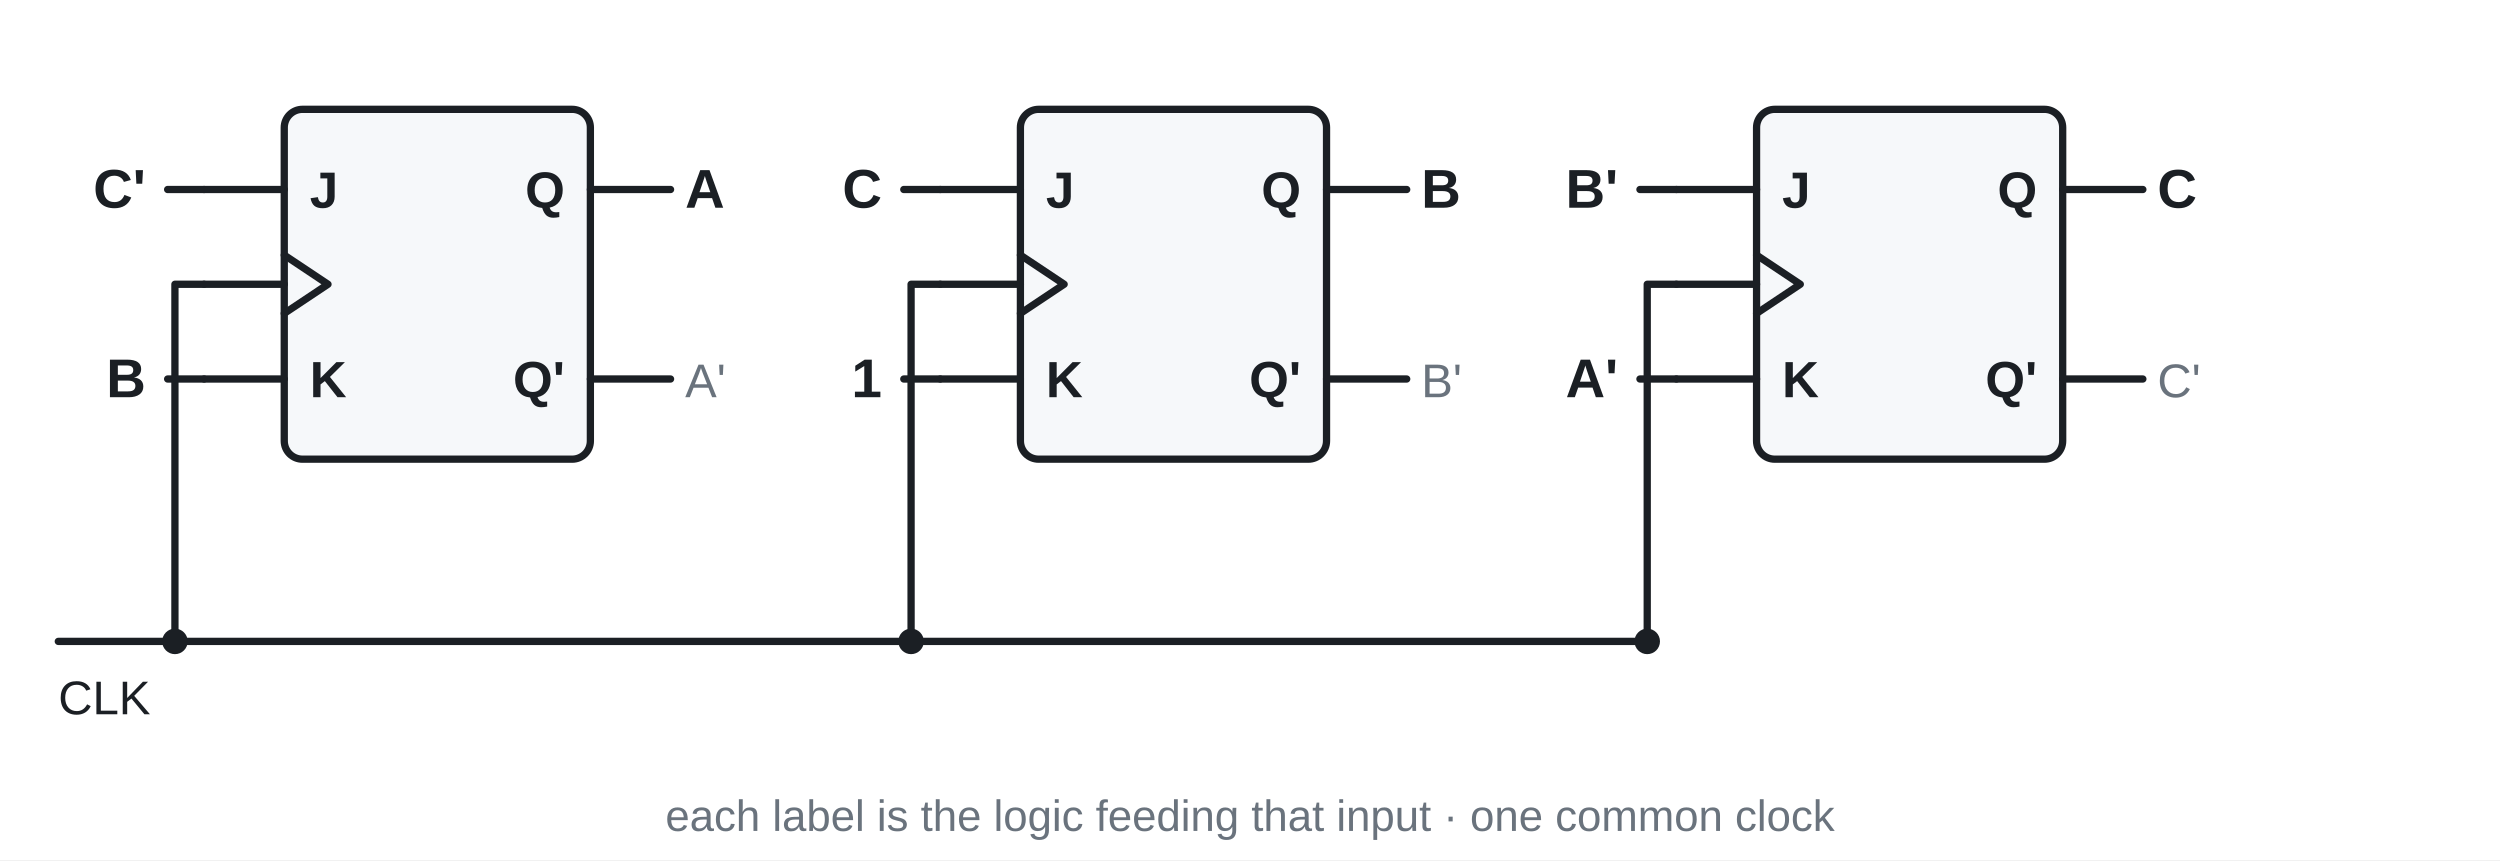
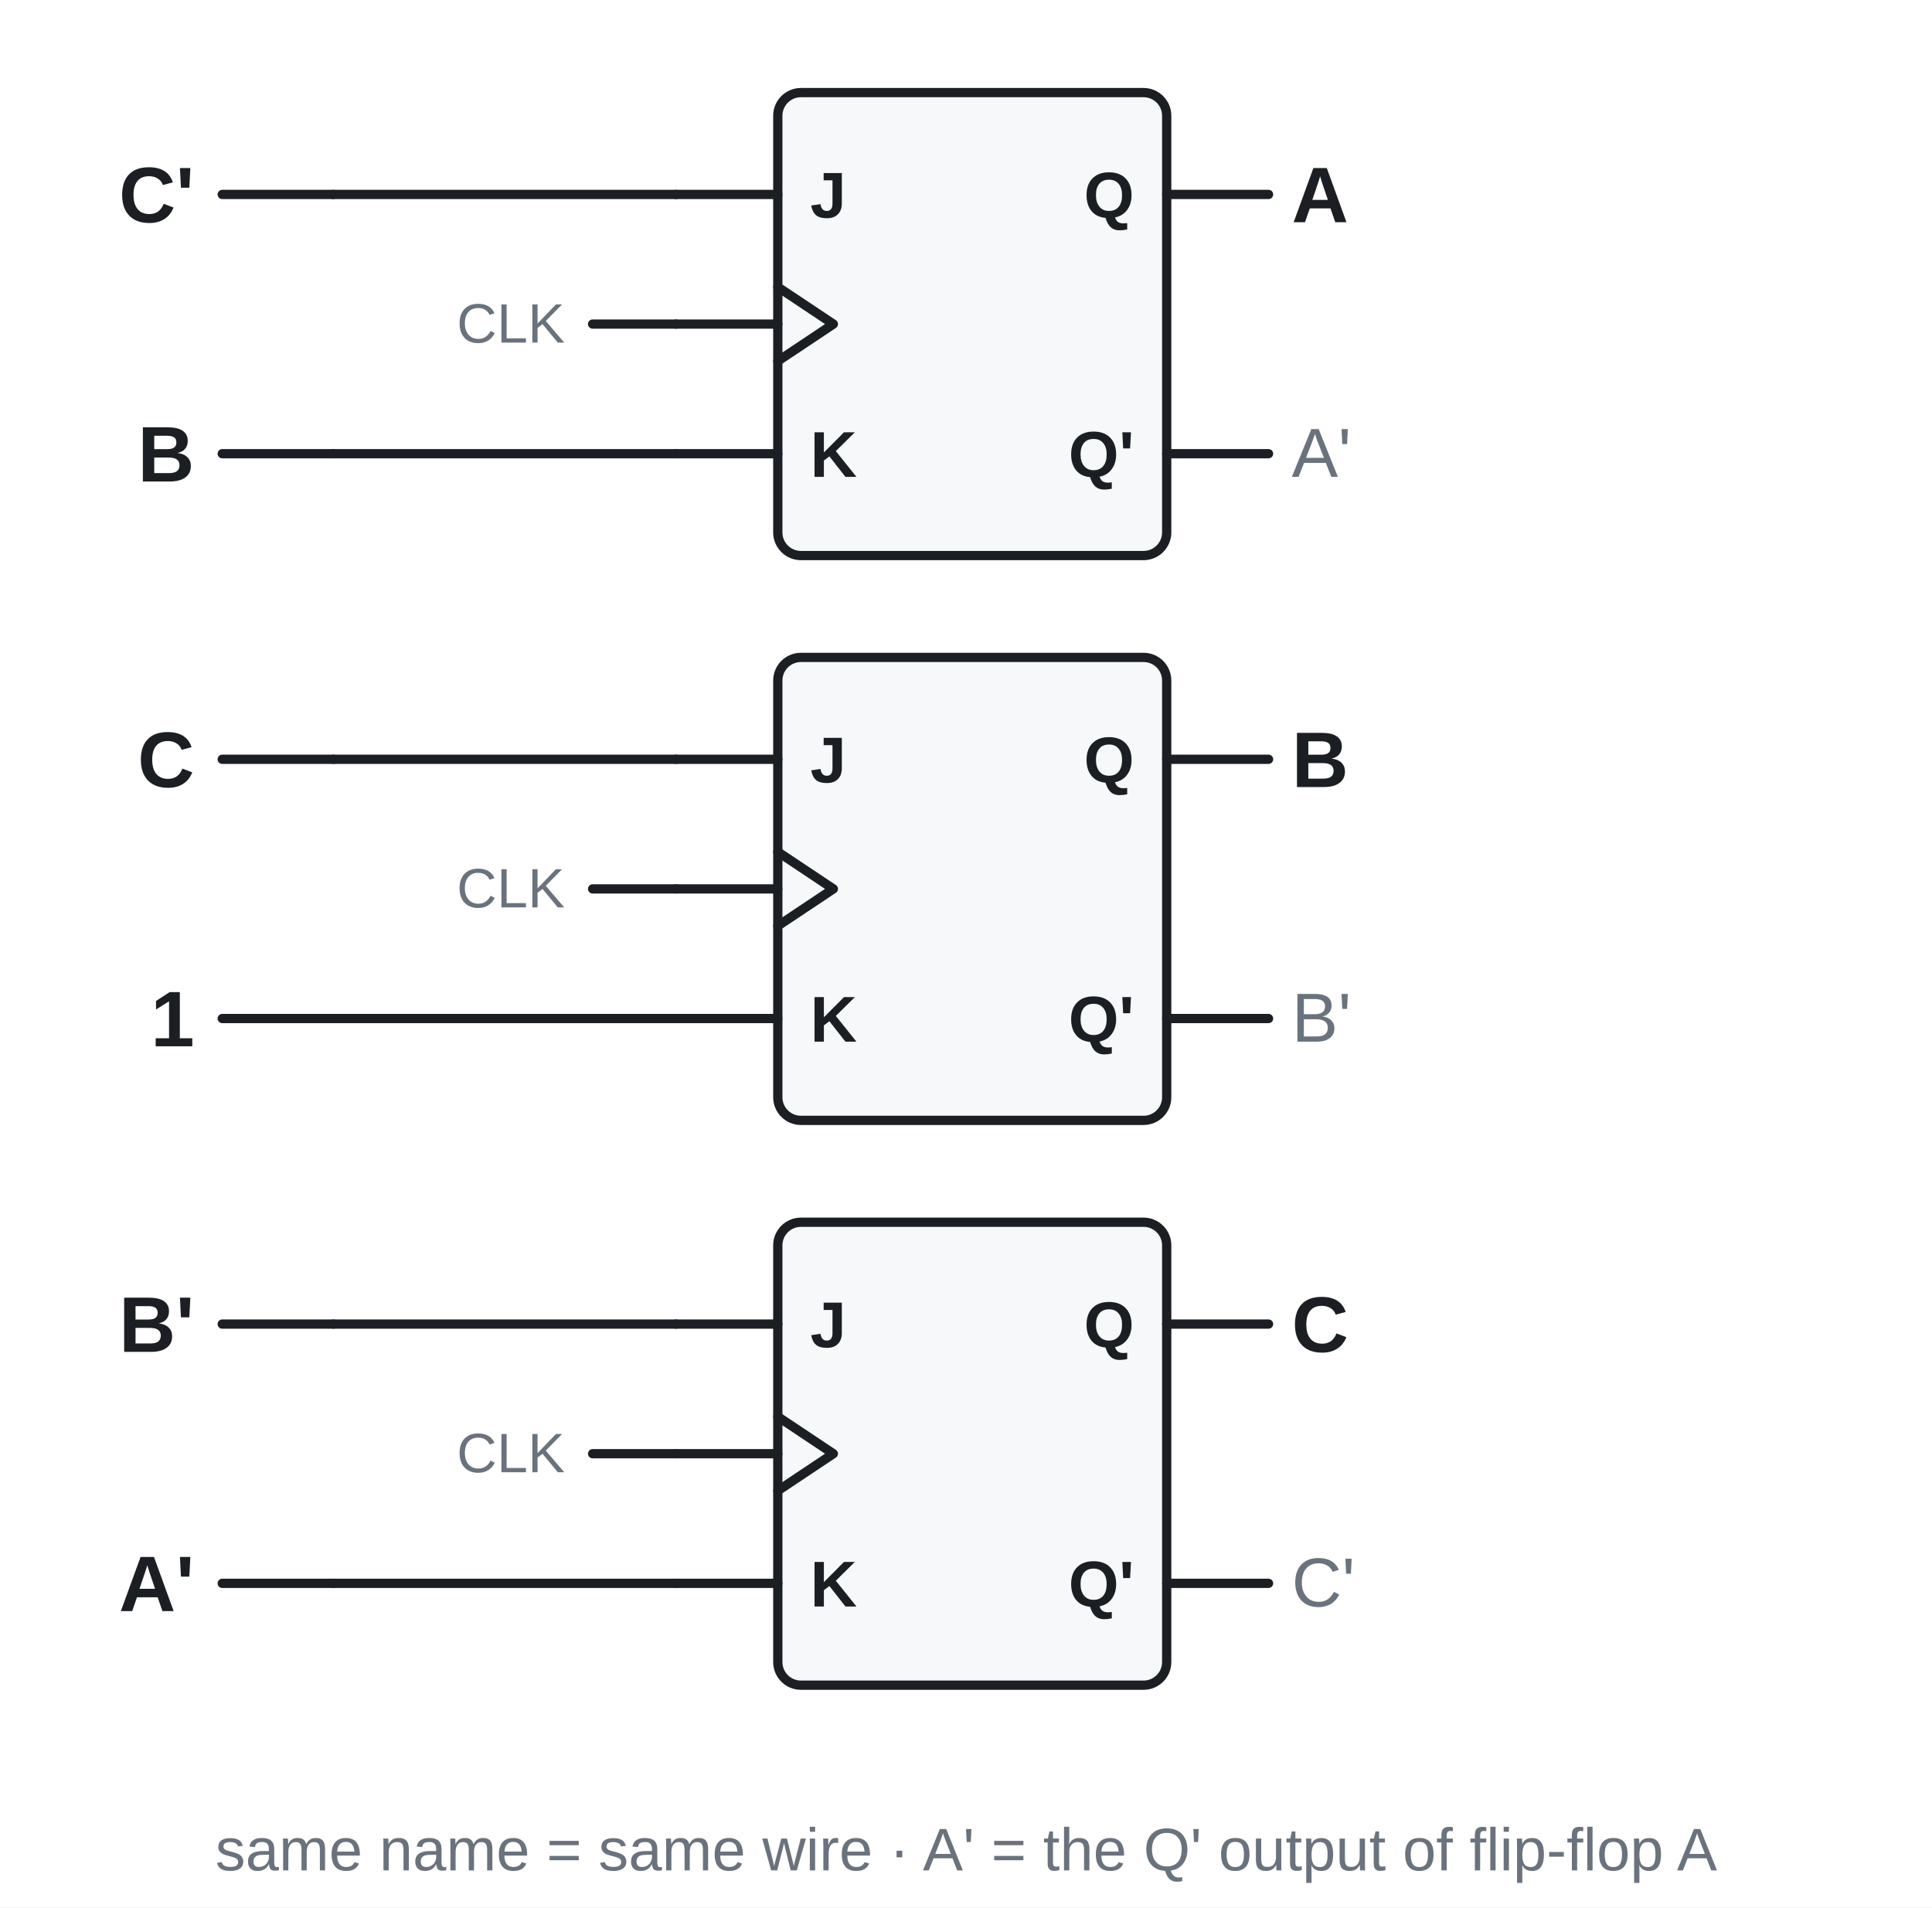
- <svg xmlns="http://www.w3.org/2000/svg" viewBox="0 0 686 236" width="686" height="236" font-family="Atkinson Hyperlegible, Verdana, Arial, sans-serif" role="img">
+ <svg xmlns="http://www.w3.org/2000/svg" viewBox="0 0 417.3 412" width="417.3" height="412" font-family="Atkinson Hyperlegible, Verdana, Arial, sans-serif" role="img">
  <rect width="100%" height="100%" fill="#ffffff" />
-   <rect x="78.0" y="30.0" width="84.0" height="96.0" rx="5" fill="#f6f8fa" stroke="#1b1f24" stroke-width="2" />
-   <polyline points="56.0,52.0 78.0,52.0" fill="none" stroke="#1b1f24" stroke-width="2" stroke-linejoin="round" stroke-linecap="round" />
-   <text x="85.0" y="57.0" font-size="14" text-anchor="start" fill="#1b1f24" font-weight="bold">J</text>
-   <polyline points="56.0,104.0 78.0,104.0" fill="none" stroke="#1b1f24" stroke-width="2" stroke-linejoin="round" stroke-linecap="round" />
-   <text x="85.0" y="109.0" font-size="14" text-anchor="start" fill="#1b1f24" font-weight="bold">K</text>
-   <polyline points="78.0,70.0 90.0,78.0 78.0,86.0" fill="none" stroke="#1b1f24" stroke-width="2" stroke-linejoin="round" stroke-linecap="round" />
-   <polyline points="56.0,78.0 78.0,78.0" fill="none" stroke="#1b1f24" stroke-width="2" stroke-linejoin="round" stroke-linecap="round" />
-   <polyline points="162.0,52.0 184.0,52.0" fill="none" stroke="#1b1f24" stroke-width="2" stroke-linejoin="round" stroke-linecap="round" />
-   <text x="155.0" y="57.0" font-size="14" text-anchor="end" fill="#1b1f24" font-weight="bold">Q</text>
-   <polyline points="162.0,104.0 184.0,104.0" fill="none" stroke="#1b1f24" stroke-width="2" stroke-linejoin="round" stroke-linecap="round" />
-   <text x="155.0" y="109.0" font-size="14" text-anchor="end" fill="#1b1f24" font-weight="bold">Q'</text>
-   <polyline points="46.0,52.0 56.0,52.0" fill="none" stroke="#1b1f24" stroke-width="2" stroke-linejoin="round" stroke-linecap="round" />
-   <text x="40.0" y="57.0" font-size="15" text-anchor="end" fill="#1b1f24" font-weight="bold">C'</text>
-   <polyline points="46.0,104.0 56.0,104.0" fill="none" stroke="#1b1f24" stroke-width="2" stroke-linejoin="round" stroke-linecap="round" />
-   <text x="40.0" y="109.0" font-size="15" text-anchor="end" fill="#1b1f24" font-weight="bold">B</text>
-   <text x="188.0" y="57.0" font-size="15" text-anchor="start" fill="#1b1f24" font-weight="bold">A</text>
-   <text x="188.0" y="109.0" font-size="13" text-anchor="start" fill="#6a737d" font-weight="normal">A'</text>
-   <rect x="280.0" y="30.0" width="84.0" height="96.0" rx="5" fill="#f6f8fa" stroke="#1b1f24" stroke-width="2" />
-   <polyline points="258.0,52.0 280.0,52.0" fill="none" stroke="#1b1f24" stroke-width="2" stroke-linejoin="round" stroke-linecap="round" />
-   <text x="287.0" y="57.0" font-size="14" text-anchor="start" fill="#1b1f24" font-weight="bold">J</text>
-   <polyline points="258.0,104.0 280.0,104.0" fill="none" stroke="#1b1f24" stroke-width="2" stroke-linejoin="round" stroke-linecap="round" />
-   <text x="287.0" y="109.0" font-size="14" text-anchor="start" fill="#1b1f24" font-weight="bold">K</text>
-   <polyline points="280.0,70.0 292.0,78.0 280.0,86.0" fill="none" stroke="#1b1f24" stroke-width="2" stroke-linejoin="round" stroke-linecap="round" />
-   <polyline points="258.0,78.0 280.0,78.0" fill="none" stroke="#1b1f24" stroke-width="2" stroke-linejoin="round" stroke-linecap="round" />
-   <polyline points="364.0,52.0 386.0,52.0" fill="none" stroke="#1b1f24" stroke-width="2" stroke-linejoin="round" stroke-linecap="round" />
-   <text x="357.0" y="57.0" font-size="14" text-anchor="end" fill="#1b1f24" font-weight="bold">Q</text>
-   <polyline points="364.0,104.0 386.0,104.0" fill="none" stroke="#1b1f24" stroke-width="2" stroke-linejoin="round" stroke-linecap="round" />
-   <text x="357.0" y="109.0" font-size="14" text-anchor="end" fill="#1b1f24" font-weight="bold">Q'</text>
-   <polyline points="248.0,52.0 258.0,52.0" fill="none" stroke="#1b1f24" stroke-width="2" stroke-linejoin="round" stroke-linecap="round" />
-   <text x="242.0" y="57.0" font-size="15" text-anchor="end" fill="#1b1f24" font-weight="bold">C</text>
-   <polyline points="248.0,104.0 258.0,104.0" fill="none" stroke="#1b1f24" stroke-width="2" stroke-linejoin="round" stroke-linecap="round" />
-   <text x="242.0" y="109.0" font-size="15" text-anchor="end" fill="#1b1f24" font-weight="bold">1</text>
-   <text x="390.0" y="57.0" font-size="15" text-anchor="start" fill="#1b1f24" font-weight="bold">B</text>
-   <text x="390.0" y="109.0" font-size="13" text-anchor="start" fill="#6a737d" font-weight="normal">B'</text>
-   <rect x="482.0" y="30.0" width="84.0" height="96.0" rx="5" fill="#f6f8fa" stroke="#1b1f24" stroke-width="2" />
-   <polyline points="460.0,52.0 482.0,52.0" fill="none" stroke="#1b1f24" stroke-width="2" stroke-linejoin="round" stroke-linecap="round" />
-   <text x="489.0" y="57.0" font-size="14" text-anchor="start" fill="#1b1f24" font-weight="bold">J</text>
-   <polyline points="460.0,104.0 482.0,104.0" fill="none" stroke="#1b1f24" stroke-width="2" stroke-linejoin="round" stroke-linecap="round" />
-   <text x="489.0" y="109.0" font-size="14" text-anchor="start" fill="#1b1f24" font-weight="bold">K</text>
-   <polyline points="482.0,70.0 494.0,78.0 482.0,86.0" fill="none" stroke="#1b1f24" stroke-width="2" stroke-linejoin="round" stroke-linecap="round" />
-   <polyline points="460.0,78.0 482.0,78.0" fill="none" stroke="#1b1f24" stroke-width="2" stroke-linejoin="round" stroke-linecap="round" />
-   <polyline points="566.0,52.0 588.0,52.0" fill="none" stroke="#1b1f24" stroke-width="2" stroke-linejoin="round" stroke-linecap="round" />
-   <text x="559.0" y="57.0" font-size="14" text-anchor="end" fill="#1b1f24" font-weight="bold">Q</text>
-   <polyline points="566.0,104.0 588.0,104.0" fill="none" stroke="#1b1f24" stroke-width="2" stroke-linejoin="round" stroke-linecap="round" />
-   <text x="559.0" y="109.0" font-size="14" text-anchor="end" fill="#1b1f24" font-weight="bold">Q'</text>
-   <polyline points="450.0,52.0 460.0,52.0" fill="none" stroke="#1b1f24" stroke-width="2" stroke-linejoin="round" stroke-linecap="round" />
-   <text x="444.0" y="57.0" font-size="15" text-anchor="end" fill="#1b1f24" font-weight="bold">B'</text>
-   <polyline points="450.0,104.0 460.0,104.0" fill="none" stroke="#1b1f24" stroke-width="2" stroke-linejoin="round" stroke-linecap="round" />
-   <text x="444.0" y="109.0" font-size="15" text-anchor="end" fill="#1b1f24" font-weight="bold">A'</text>
-   <text x="592.0" y="57.0" font-size="15" text-anchor="start" fill="#1b1f24" font-weight="bold">C</text>
-   <text x="592.0" y="109.0" font-size="13" text-anchor="start" fill="#6a737d" font-weight="normal">C'</text>
-   <polyline points="16.0,176.0 452.0,176.0" fill="none" stroke="#1b1f24" stroke-width="2" stroke-linejoin="round" stroke-linecap="round" />
-   <text x="16.0" y="196.0" font-size="13" text-anchor="start" fill="#1b1f24" font-weight="normal">CLK</text>
-   <polyline points="48.0,176.0 48.0,78.0 56.0,78.0" fill="none" stroke="#1b1f24" stroke-width="2" stroke-linejoin="round" stroke-linecap="round" />
-   <circle cx="48.0" cy="176.0" r="3.5" fill="#1b1f24" />
-   <polyline points="250.0,176.0 250.0,78.0 258.0,78.0" fill="none" stroke="#1b1f24" stroke-width="2" stroke-linejoin="round" stroke-linecap="round" />
-   <circle cx="250.0" cy="176.0" r="3.5" fill="#1b1f24" />
-   <polyline points="452.0,176.0 452.0,78.0 460.0,78.0" fill="none" stroke="#1b1f24" stroke-width="2" stroke-linejoin="round" stroke-linecap="round" />
-   <circle cx="452.0" cy="176.0" r="3.5" fill="#1b1f24" />
-   <text x="343.0" y="228.0" font-size="12" text-anchor="middle" fill="#6a737d" font-weight="normal">each label is the logic feeding that input · one common clock</text>
+   <rect x="168.0" y="20.0" width="84.0" height="100.0" rx="5" fill="#f6f8fa" stroke="#1b1f24" stroke-width="2" />
+   <polyline points="146.0,42.0 168.0,42.0" fill="none" stroke="#1b1f24" stroke-width="2" stroke-linejoin="round" stroke-linecap="round" />
+   <text x="175.0" y="47.0" font-size="14" text-anchor="start" fill="#1b1f24" font-weight="bold">J</text>
+   <polyline points="146.0,98.0 168.0,98.0" fill="none" stroke="#1b1f24" stroke-width="2" stroke-linejoin="round" stroke-linecap="round" />
+   <text x="175.0" y="103.0" font-size="14" text-anchor="start" fill="#1b1f24" font-weight="bold">K</text>
+   <polyline points="168.0,62.0 180.0,70.0 168.0,78.0" fill="none" stroke="#1b1f24" stroke-width="2" stroke-linejoin="round" stroke-linecap="round" />
+   <polyline points="146.0,70.0 168.0,70.0" fill="none" stroke="#1b1f24" stroke-width="2" stroke-linejoin="round" stroke-linecap="round" />
+   <polyline points="252.0,42.0 274.0,42.0" fill="none" stroke="#1b1f24" stroke-width="2" stroke-linejoin="round" stroke-linecap="round" />
+   <text x="245.0" y="47.0" font-size="14" text-anchor="end" fill="#1b1f24" font-weight="bold">Q</text>
+   <polyline points="252.0,98.0 274.0,98.0" fill="none" stroke="#1b1f24" stroke-width="2" stroke-linejoin="round" stroke-linecap="round" />
+   <text x="245.0" y="103.0" font-size="14" text-anchor="end" fill="#1b1f24" font-weight="bold">Q'</text>
+   <polyline points="48.0,42.0 72.0,42.0" fill="none" stroke="#1b1f24" stroke-width="2" stroke-linejoin="round" stroke-linecap="round" />
+   <text x="42.0" y="48.0" font-size="17" text-anchor="end" fill="#1b1f24" font-weight="bold">C'</text>
+   <polyline points="72.0,42.0 146.0,42.0" fill="none" stroke="#1b1f24" stroke-width="2" stroke-linejoin="round" stroke-linecap="round" />
+   <polyline points="48.0,98.0 72.0,98.0" fill="none" stroke="#1b1f24" stroke-width="2" stroke-linejoin="round" stroke-linecap="round" />
+   <text x="42.0" y="104.0" font-size="17" text-anchor="end" fill="#1b1f24" font-weight="bold">B</text>
+   <polyline points="72.0,98.0 146.0,98.0" fill="none" stroke="#1b1f24" stroke-width="2" stroke-linejoin="round" stroke-linecap="round" />
+   <polyline points="128.0,70.0 146.0,70.0" fill="none" stroke="#1b1f24" stroke-width="2" stroke-linejoin="round" stroke-linecap="round" />
+   <text x="122.0" y="74.0" font-size="12" text-anchor="end" fill="#6a737d" font-weight="normal">CLK</text>
+   <text x="279.0" y="48.0" font-size="17" text-anchor="start" fill="#1b1f24" font-weight="bold">A</text>
+   <text x="279.0" y="103.0" font-size="15" text-anchor="start" fill="#6a737d" font-weight="normal">A'</text>
+   <rect x="168.0" y="142.0" width="84.0" height="100.0" rx="5" fill="#f6f8fa" stroke="#1b1f24" stroke-width="2" />
+   <polyline points="146.0,164.0 168.0,164.0" fill="none" stroke="#1b1f24" stroke-width="2" stroke-linejoin="round" stroke-linecap="round" />
+   <text x="175.0" y="169.0" font-size="14" text-anchor="start" fill="#1b1f24" font-weight="bold">J</text>
+   <polyline points="146.0,220.0 168.0,220.0" fill="none" stroke="#1b1f24" stroke-width="2" stroke-linejoin="round" stroke-linecap="round" />
+   <text x="175.0" y="225.0" font-size="14" text-anchor="start" fill="#1b1f24" font-weight="bold">K</text>
+   <polyline points="168.0,184.0 180.0,192.0 168.0,200.0" fill="none" stroke="#1b1f24" stroke-width="2" stroke-linejoin="round" stroke-linecap="round" />
+   <polyline points="146.0,192.0 168.0,192.0" fill="none" stroke="#1b1f24" stroke-width="2" stroke-linejoin="round" stroke-linecap="round" />
+   <polyline points="252.0,164.0 274.0,164.0" fill="none" stroke="#1b1f24" stroke-width="2" stroke-linejoin="round" stroke-linecap="round" />
+   <text x="245.0" y="169.0" font-size="14" text-anchor="end" fill="#1b1f24" font-weight="bold">Q</text>
+   <polyline points="252.0,220.0 274.0,220.0" fill="none" stroke="#1b1f24" stroke-width="2" stroke-linejoin="round" stroke-linecap="round" />
+   <text x="245.0" y="225.0" font-size="14" text-anchor="end" fill="#1b1f24" font-weight="bold">Q'</text>
+   <polyline points="48.0,164.0 72.0,164.0" fill="none" stroke="#1b1f24" stroke-width="2" stroke-linejoin="round" stroke-linecap="round" />
+   <text x="42.0" y="170.0" font-size="17" text-anchor="end" fill="#1b1f24" font-weight="bold">C</text>
+   <polyline points="72.0,164.0 146.0,164.0" fill="none" stroke="#1b1f24" stroke-width="2" stroke-linejoin="round" stroke-linecap="round" />
+   <polyline points="48.0,220.0 72.0,220.0" fill="none" stroke="#1b1f24" stroke-width="2" stroke-linejoin="round" stroke-linecap="round" />
+   <text x="42.0" y="226.0" font-size="17" text-anchor="end" fill="#1b1f24" font-weight="bold">1</text>
+   <polyline points="72.0,220.0 146.0,220.0" fill="none" stroke="#1b1f24" stroke-width="2" stroke-linejoin="round" stroke-linecap="round" />
+   <polyline points="128.0,192.0 146.0,192.0" fill="none" stroke="#1b1f24" stroke-width="2" stroke-linejoin="round" stroke-linecap="round" />
+   <text x="122.0" y="196.0" font-size="12" text-anchor="end" fill="#6a737d" font-weight="normal">CLK</text>
+   <text x="279.0" y="170.0" font-size="17" text-anchor="start" fill="#1b1f24" font-weight="bold">B</text>
+   <text x="279.0" y="225.0" font-size="15" text-anchor="start" fill="#6a737d" font-weight="normal">B'</text>
+   <rect x="168.0" y="264.0" width="84.0" height="100.0" rx="5" fill="#f6f8fa" stroke="#1b1f24" stroke-width="2" />
+   <polyline points="146.0,286.0 168.0,286.0" fill="none" stroke="#1b1f24" stroke-width="2" stroke-linejoin="round" stroke-linecap="round" />
+   <text x="175.0" y="291.0" font-size="14" text-anchor="start" fill="#1b1f24" font-weight="bold">J</text>
+   <polyline points="146.0,342.0 168.0,342.0" fill="none" stroke="#1b1f24" stroke-width="2" stroke-linejoin="round" stroke-linecap="round" />
+   <text x="175.0" y="347.0" font-size="14" text-anchor="start" fill="#1b1f24" font-weight="bold">K</text>
+   <polyline points="168.0,306.0 180.0,314.0 168.0,322.0" fill="none" stroke="#1b1f24" stroke-width="2" stroke-linejoin="round" stroke-linecap="round" />
+   <polyline points="146.0,314.0 168.0,314.0" fill="none" stroke="#1b1f24" stroke-width="2" stroke-linejoin="round" stroke-linecap="round" />
+   <polyline points="252.0,286.0 274.0,286.0" fill="none" stroke="#1b1f24" stroke-width="2" stroke-linejoin="round" stroke-linecap="round" />
+   <text x="245.0" y="291.0" font-size="14" text-anchor="end" fill="#1b1f24" font-weight="bold">Q</text>
+   <polyline points="252.0,342.0 274.0,342.0" fill="none" stroke="#1b1f24" stroke-width="2" stroke-linejoin="round" stroke-linecap="round" />
+   <text x="245.0" y="347.0" font-size="14" text-anchor="end" fill="#1b1f24" font-weight="bold">Q'</text>
+   <polyline points="48.0,286.0 72.0,286.0" fill="none" stroke="#1b1f24" stroke-width="2" stroke-linejoin="round" stroke-linecap="round" />
+   <text x="42.0" y="292.0" font-size="17" text-anchor="end" fill="#1b1f24" font-weight="bold">B'</text>
+   <polyline points="72.0,286.0 146.0,286.0" fill="none" stroke="#1b1f24" stroke-width="2" stroke-linejoin="round" stroke-linecap="round" />
+   <polyline points="48.0,342.0 72.0,342.0" fill="none" stroke="#1b1f24" stroke-width="2" stroke-linejoin="round" stroke-linecap="round" />
+   <text x="42.0" y="348.0" font-size="17" text-anchor="end" fill="#1b1f24" font-weight="bold">A'</text>
+   <polyline points="72.0,342.0 146.0,342.0" fill="none" stroke="#1b1f24" stroke-width="2" stroke-linejoin="round" stroke-linecap="round" />
+   <polyline points="128.0,314.0 146.0,314.0" fill="none" stroke="#1b1f24" stroke-width="2" stroke-linejoin="round" stroke-linecap="round" />
+   <text x="122.0" y="318.0" font-size="12" text-anchor="end" fill="#6a737d" font-weight="normal">CLK</text>
+   <text x="279.0" y="292.0" font-size="17" text-anchor="start" fill="#1b1f24" font-weight="bold">C</text>
+   <text x="279.0" y="347.0" font-size="15" text-anchor="start" fill="#6a737d" font-weight="normal">C'</text>
+   <text x="208.7" y="404.0" font-size="13" text-anchor="middle" fill="#6a737d" font-weight="normal">same name = same wire · A' = the Q' output of flip-flop A</text>
</svg>
